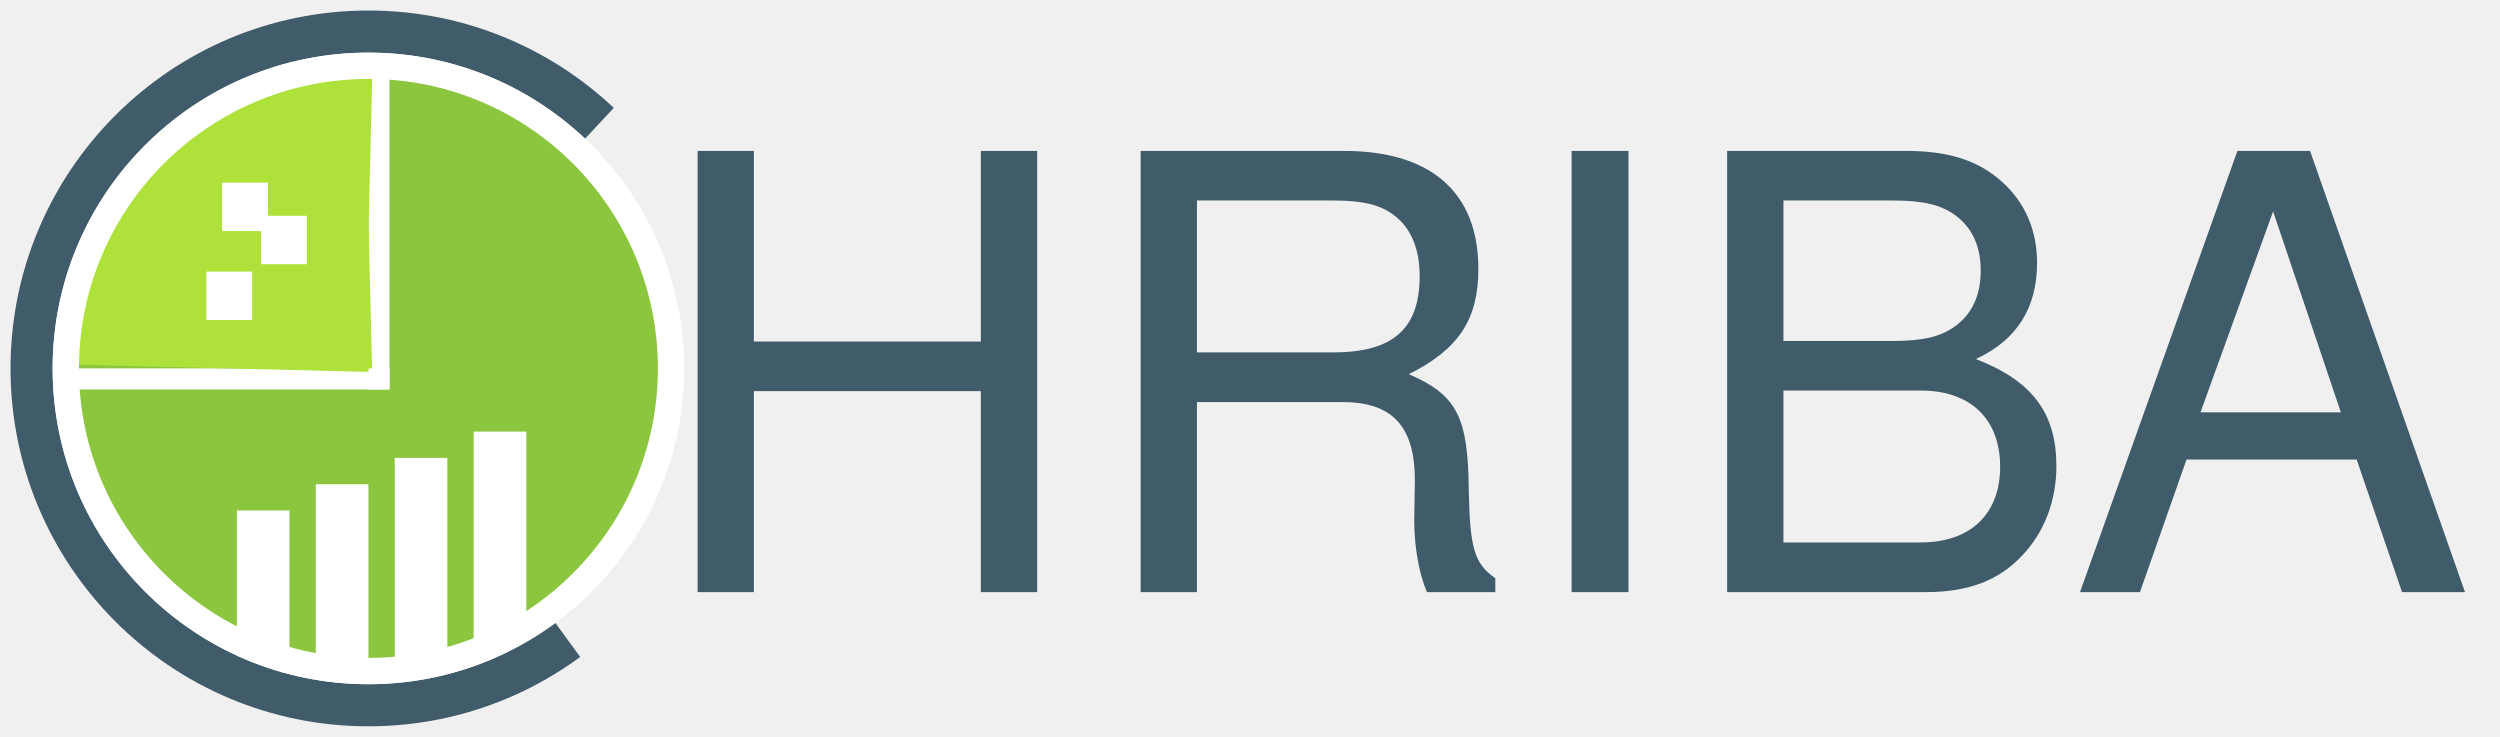
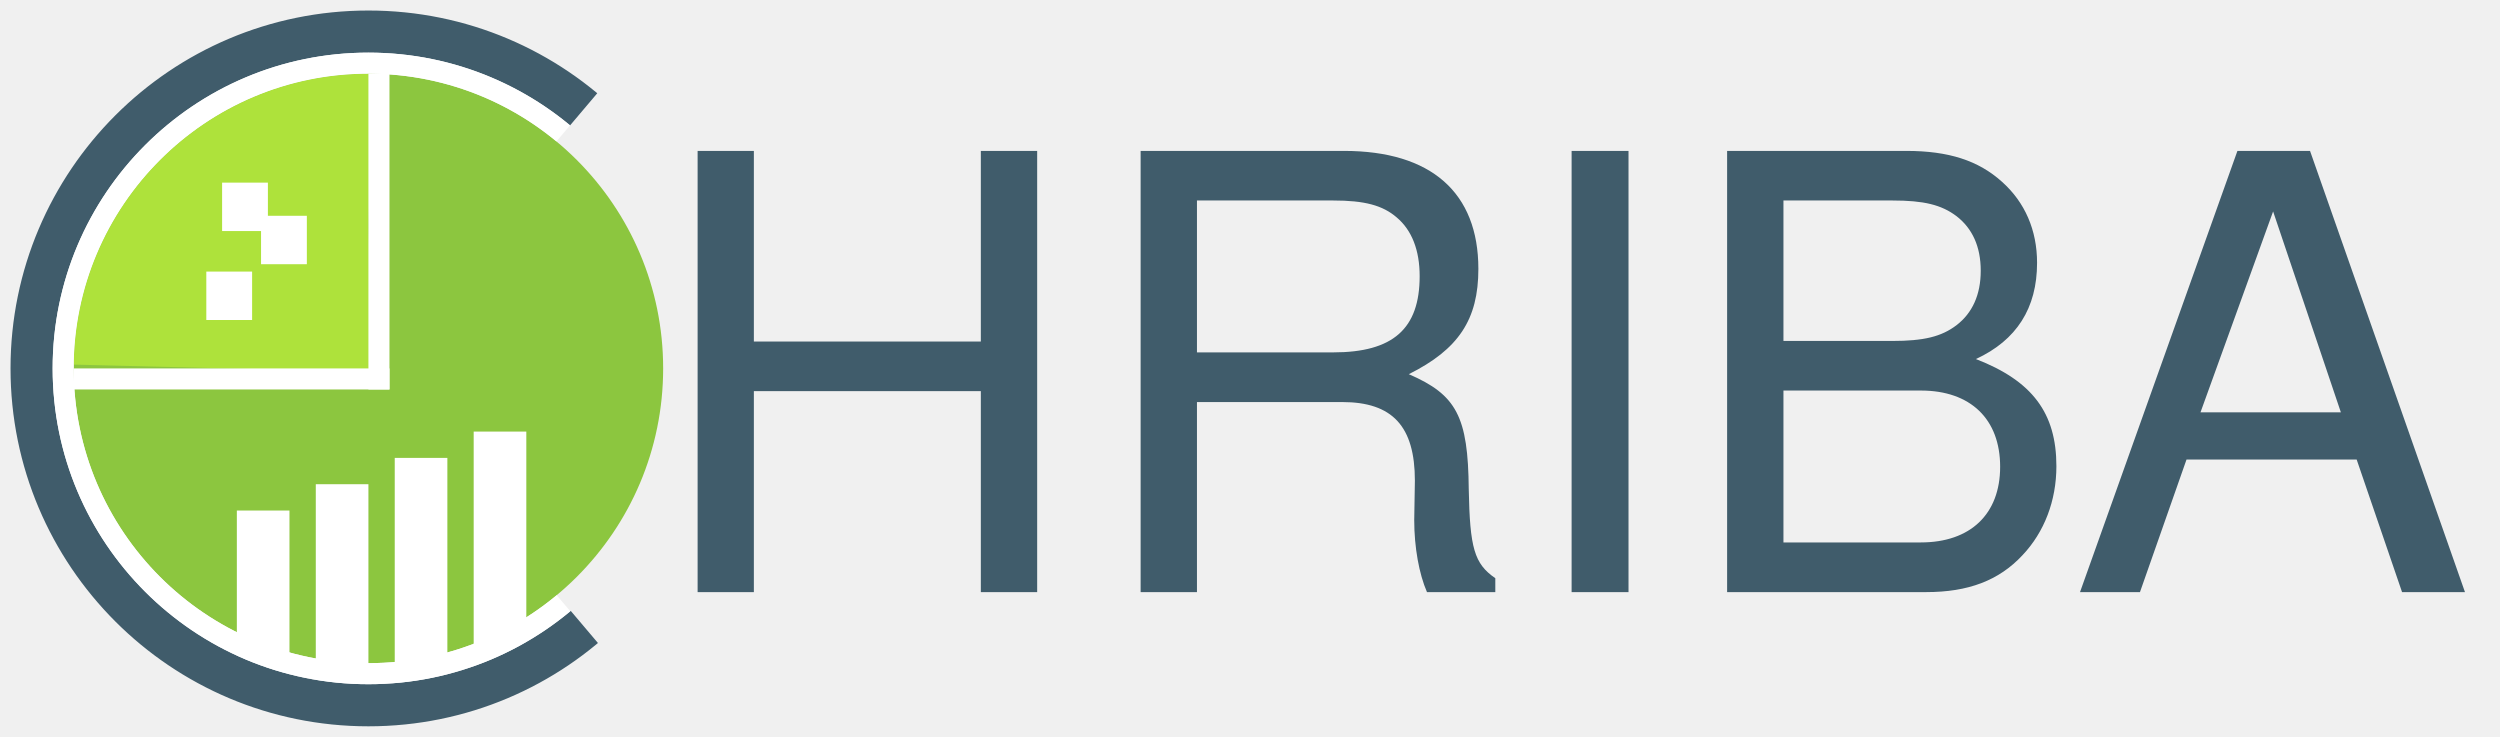
<svg xmlns="http://www.w3.org/2000/svg" version="1.1" id="Layer_1" viewBox="0 0 475 140">
  <style type="text/css">

        .st0{stroke:#FFFFFF;}
        .st1{stroke:#405C6B;}
        .st2{stroke:#8CC63F;}
        .st3{stroke:#AEE23B;}


        .f0{fill:#FFFFFF;}
        .f1{fill:#405C6B;}
        .f2{fill:#8CC63F;}
        .f3{fill:#AEE23B;}

        .no_fill {
        fill: none;
        }

        .text {
        font-family: Helvetica, Arial, monospace;
        font-size: 115px;
        user-select: none;
        }



        svg:hover .bar_0 {
        animation: animate-bar0 5s infinite;
        }

        svg:hover .bar_1 {
        animation: animate-bar1 5s infinite;
        }

        svg:hover .bar_2 {
        animation: animate-bar2 5s infinite;
        }

        svg:hover .bar_3 {
        animation: animate-bar3 5s infinite;
        }


        @keyframes animate-bar0 {
        0%{height: 33px}
        10%{height: 44px}
        30%{height: 5px}
        40%{height: 50px}
        60%{height: 13px}
        80%{height: 38px}
        100%{height: 33px}
        }

        @keyframes animate-bar1 {
        0%{height: 38px}
        10%{height: 5px}
        30%{height: 39px}
        40%{height: 2px}
        60%{height: 50px}
        80%{height: 43px}
        100%{height: 38px}
        }

        @keyframes animate-bar2 {
        0%{height: 43px}
        10%{height: 3px}
        30%{height: 50px}
        40%{height: 34px}
        60%{height: 20px}
        80%{height: 18px}
        100%{height: 43px}
        }

        @keyframes animate-bar3 {
        0%{height: 48px}
        10%{height: 40px}
        30%{height: 5px}
        40%{height: 100px}
        60%{height: 13px}
        80%{height: 7px}
        100%{height: 48px}
        }
    </style>
  <g>
    <circle class="f2" r="56" cx="70" cy="70" />
+     <circle class="st3 no_fill" r="28" cx="70" cy="70" stroke-width="56" stroke-dashoffset="88" stroke-dasharray="44, 132" />
    <rect class="f0" x="70" y="14" width="4" height="60" />
    <rect class="f0" x="14" y="70" width="60" height="4" />
-     <circle class="st3 no_fill" r="28" cx="70" cy="70" stroke-width="56" stroke-dashoffset="88" stroke-dasharray="44, 132" />
    <rect x="49.6" y="41" class="f0" width="8.7" height="9.2" />
    <rect x="42.2" y="34.7" class="f0" width="8.7" height="9.2" />
    <rect x="39.2" y="51.6" class="f0" width="8.7" height="9.2" />
    <rect x="55" y="130" class="f0 bar_0" width="10" height="33" transform="rotate(180 55 130)" />
    <rect x="70" y="130" class="f0 bar_1" width="10" height="38" transform="rotate(180 70 130)" />
    <rect x="85" y="130" class="f0 bar_2" width="10" height="43" transform="rotate(180 85 130)" />
    <rect x="100" y="130" class="f0 bar_3" width="10" height="48" transform="rotate(180 100 130)" />
-     <circle class="st1 no_fill" r="64" cx="70" cy="70" stroke-width="8" stroke-dashoffset="-60" stroke-dasharray="290, 120" />
-     <circle class="st0 no_fill" r="57.5" cx="70" cy="70" stroke-width="5" />
+     <circle class="st1 no_fill" r="64" cx="70" cy="70" stroke-width="8" stroke-dashoffset="-56" stroke-dasharray="290, 120" />
+     <circle class="st0 no_fill" r="58" cx="70" cy="70" stroke-width="4" stroke-dashoffset="-50.9" stroke-dasharray="262.6, 100" />
  </g>
  <text x="123" y="112.5" class="f1 text">HRIBA</text>
</svg>
